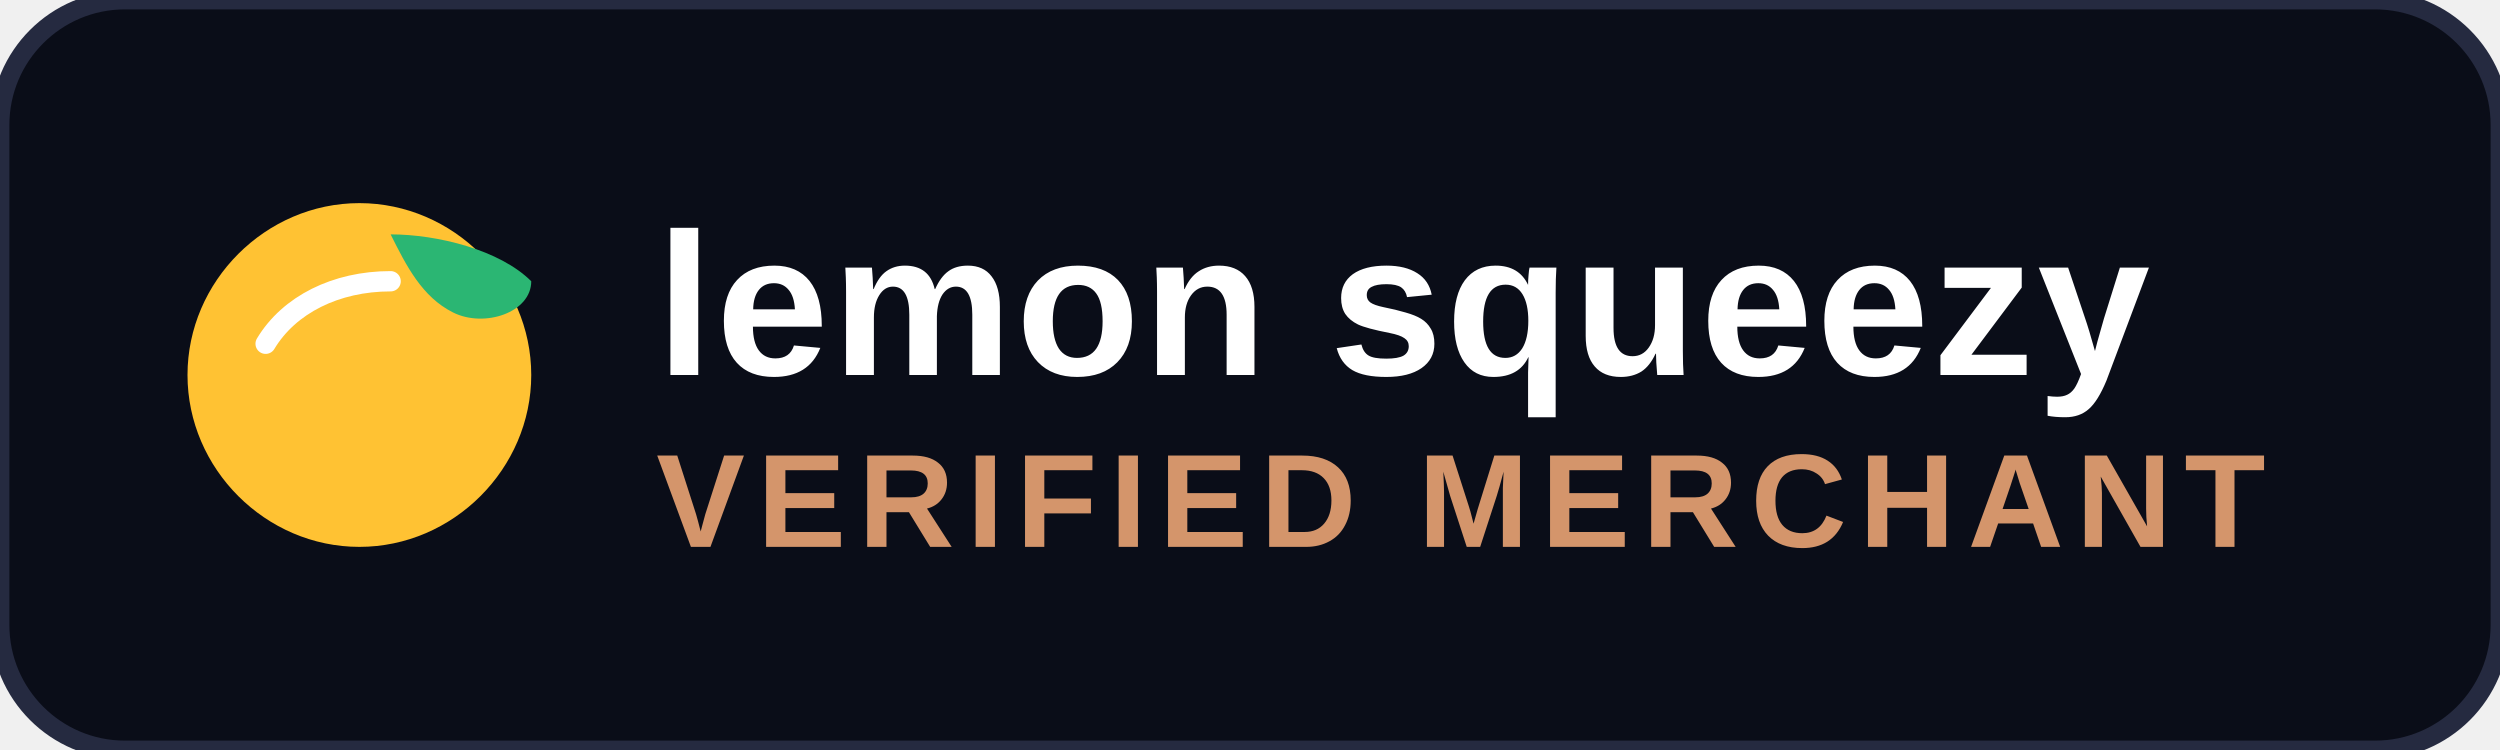
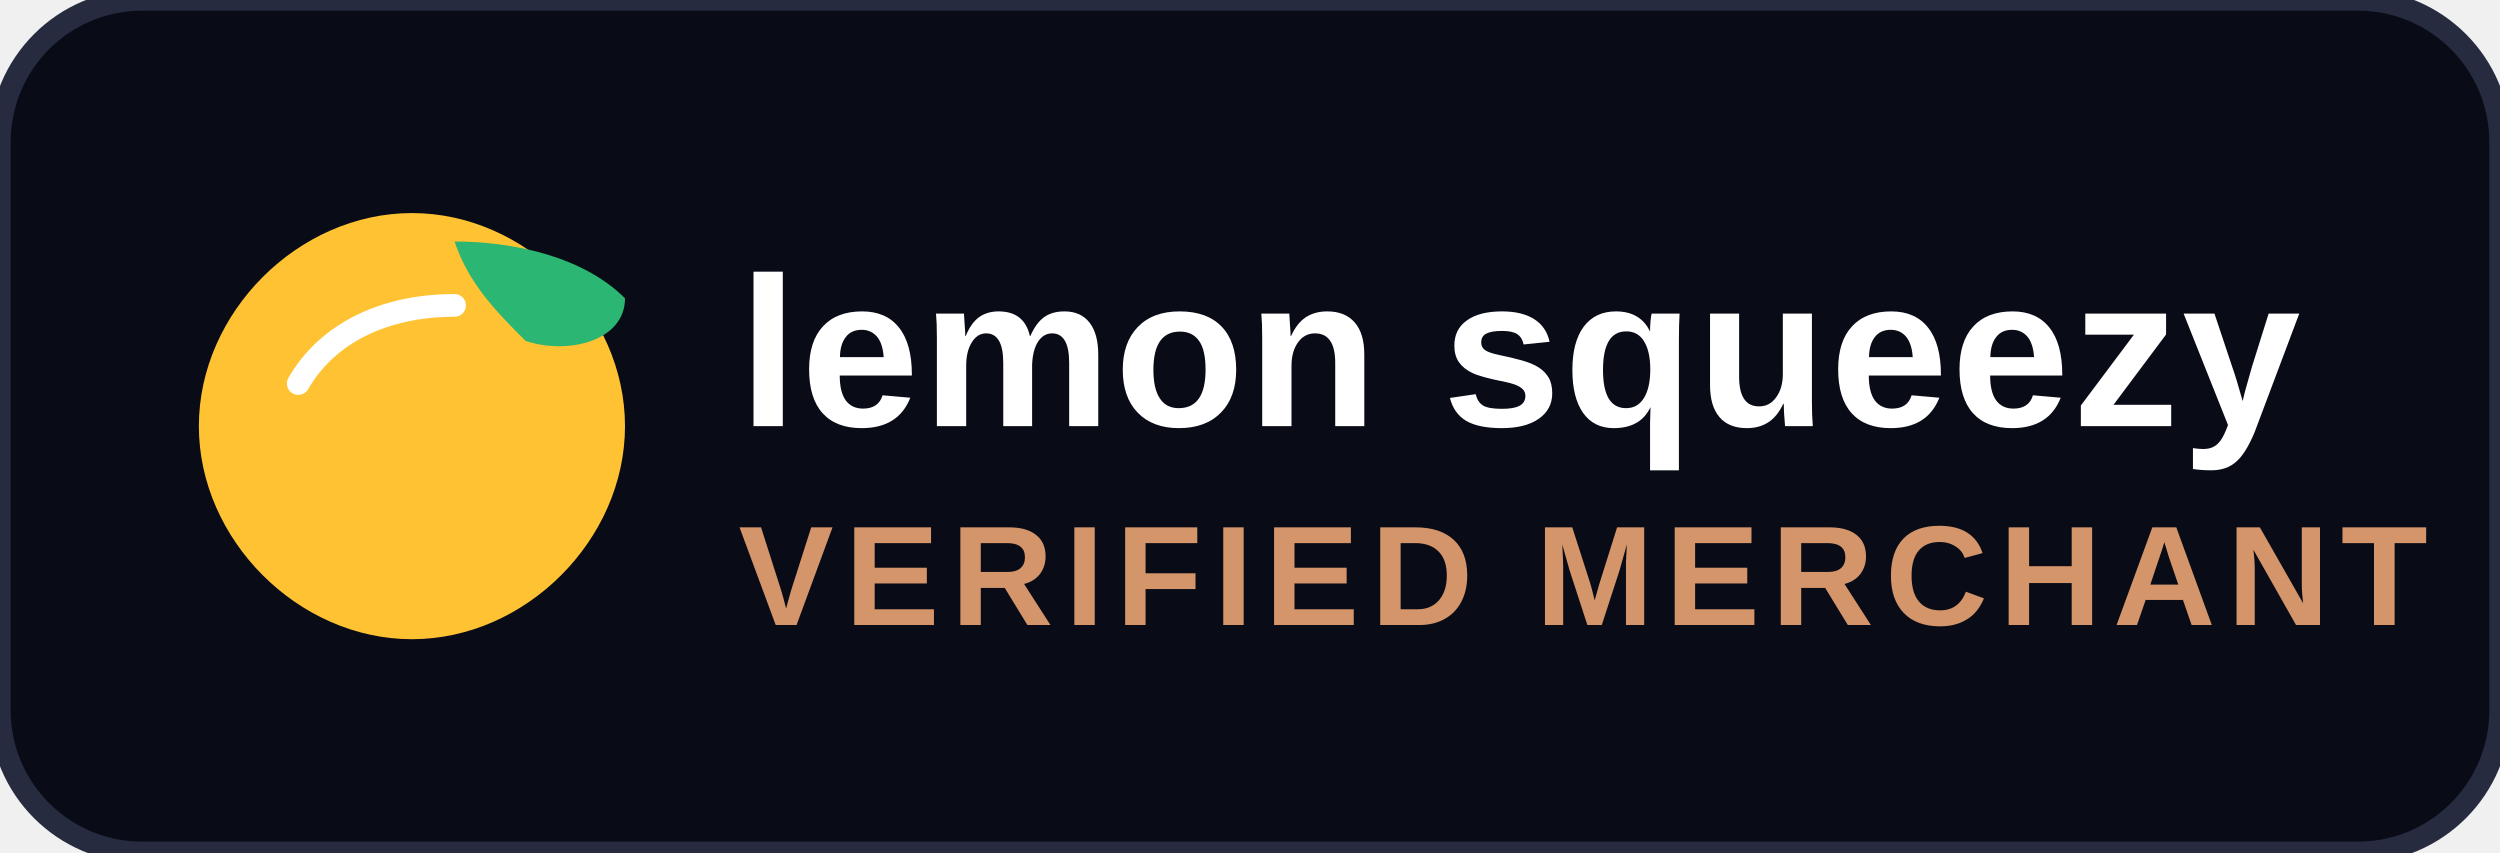
- <svg xmlns="http://www.w3.org/2000/svg" viewBox="0 0 160 48" fill="none">
-   <rect width="160" height="48" rx="8" fill="#0A0D18" stroke="#252A40" stroke-width="1.2" />
-   <g transform="translate(10, 11)">
-     <path d="M13 2C7 2 2 7 2 13C2 19 7 24 13 24C19 24 24 19 24 13C24 7 19 2 13 2Z" fill="#FFC233" />
-     <path d="M24 7C22 5 18 4 15 4C16 6 17 8 19 9C21 10 24 9 24 7Z" fill="#2BB673" />
-     <path d="M7 11C8.5 8.5 11.5 7 15 7" stroke="#FFFFFF" stroke-width="1.3" stroke-linecap="round" />
+ <svg xmlns="http://www.w3.org/2000/svg" viewBox="0 0 176 60" fill="none">
+   <rect width="176" height="60" rx="10" fill="#090C16" stroke="#262B40" stroke-width="1.5" />
+   <g transform="translate(12, 13)">
+     <path d="M17 2C9 2 2 9 2 17C2 25 9 32 17 32C25 32 32 25 32 17C32 9 25 2 17 2Z" fill="#FFC233" />
+     <path d="M32 8C29 5 24 4 20 4C21 7 23 9 25 11C28 12 32 11 32 8Z" fill="#2BB673" />
+     <path d="M9 14C11 10.5 15 8.5 20 8.5" stroke="#FFFFFF" stroke-width="1.6" stroke-linecap="round" />
  </g>
-   <text x="42" y="24" fill="#FFFFFF" font-family="'Helvetica Neue', Arial, sans-serif" font-weight="800" font-size="13" letter-spacing="0.2">lemon squeezy</text>
-   <text x="42" y="35" fill="#d4956b" font-family="'Helvetica Neue', Arial, sans-serif" font-weight="700" font-size="8.5" letter-spacing="0.8">VERIFIED MERCHANT</text>
+   <text x="52" y="30" fill="#FFFFFF" font-family="'Helvetica Neue', Arial, sans-serif" font-weight="800" font-size="15" letter-spacing="0.2">lemon squeezy</text>
+   <text x="52" y="44" fill="#d4956b" font-family="'Helvetica Neue', Arial, sans-serif" font-weight="700" font-size="10" letter-spacing="0.8">VERIFIED MERCHANT</text>
</svg>
